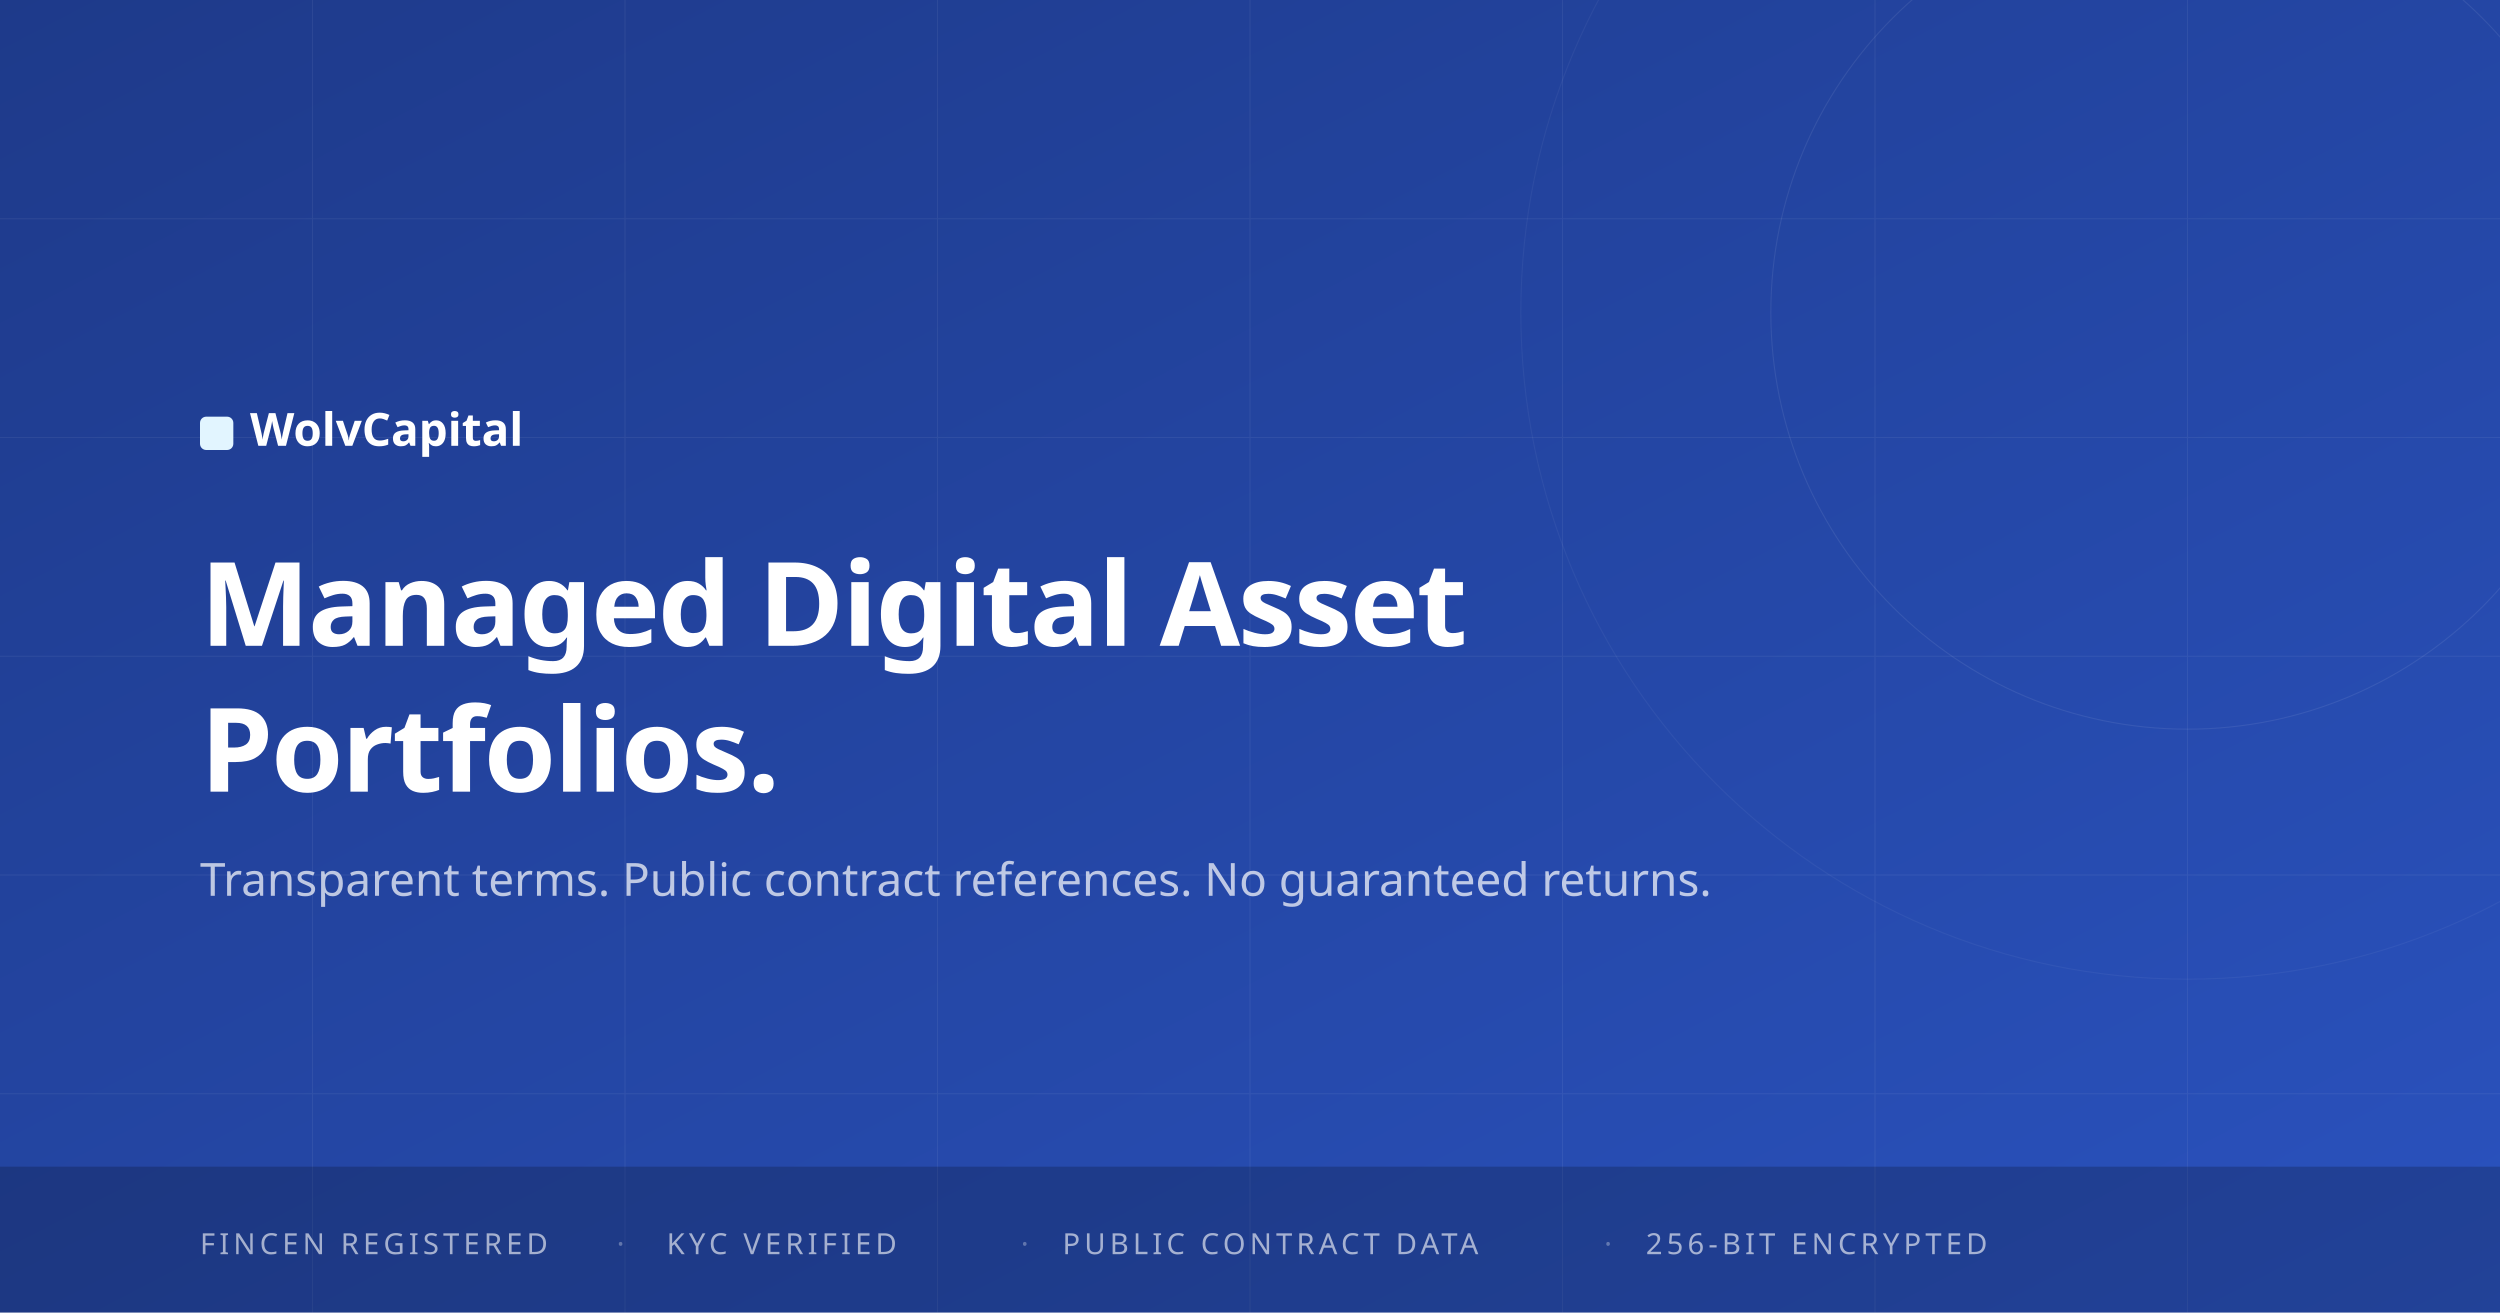
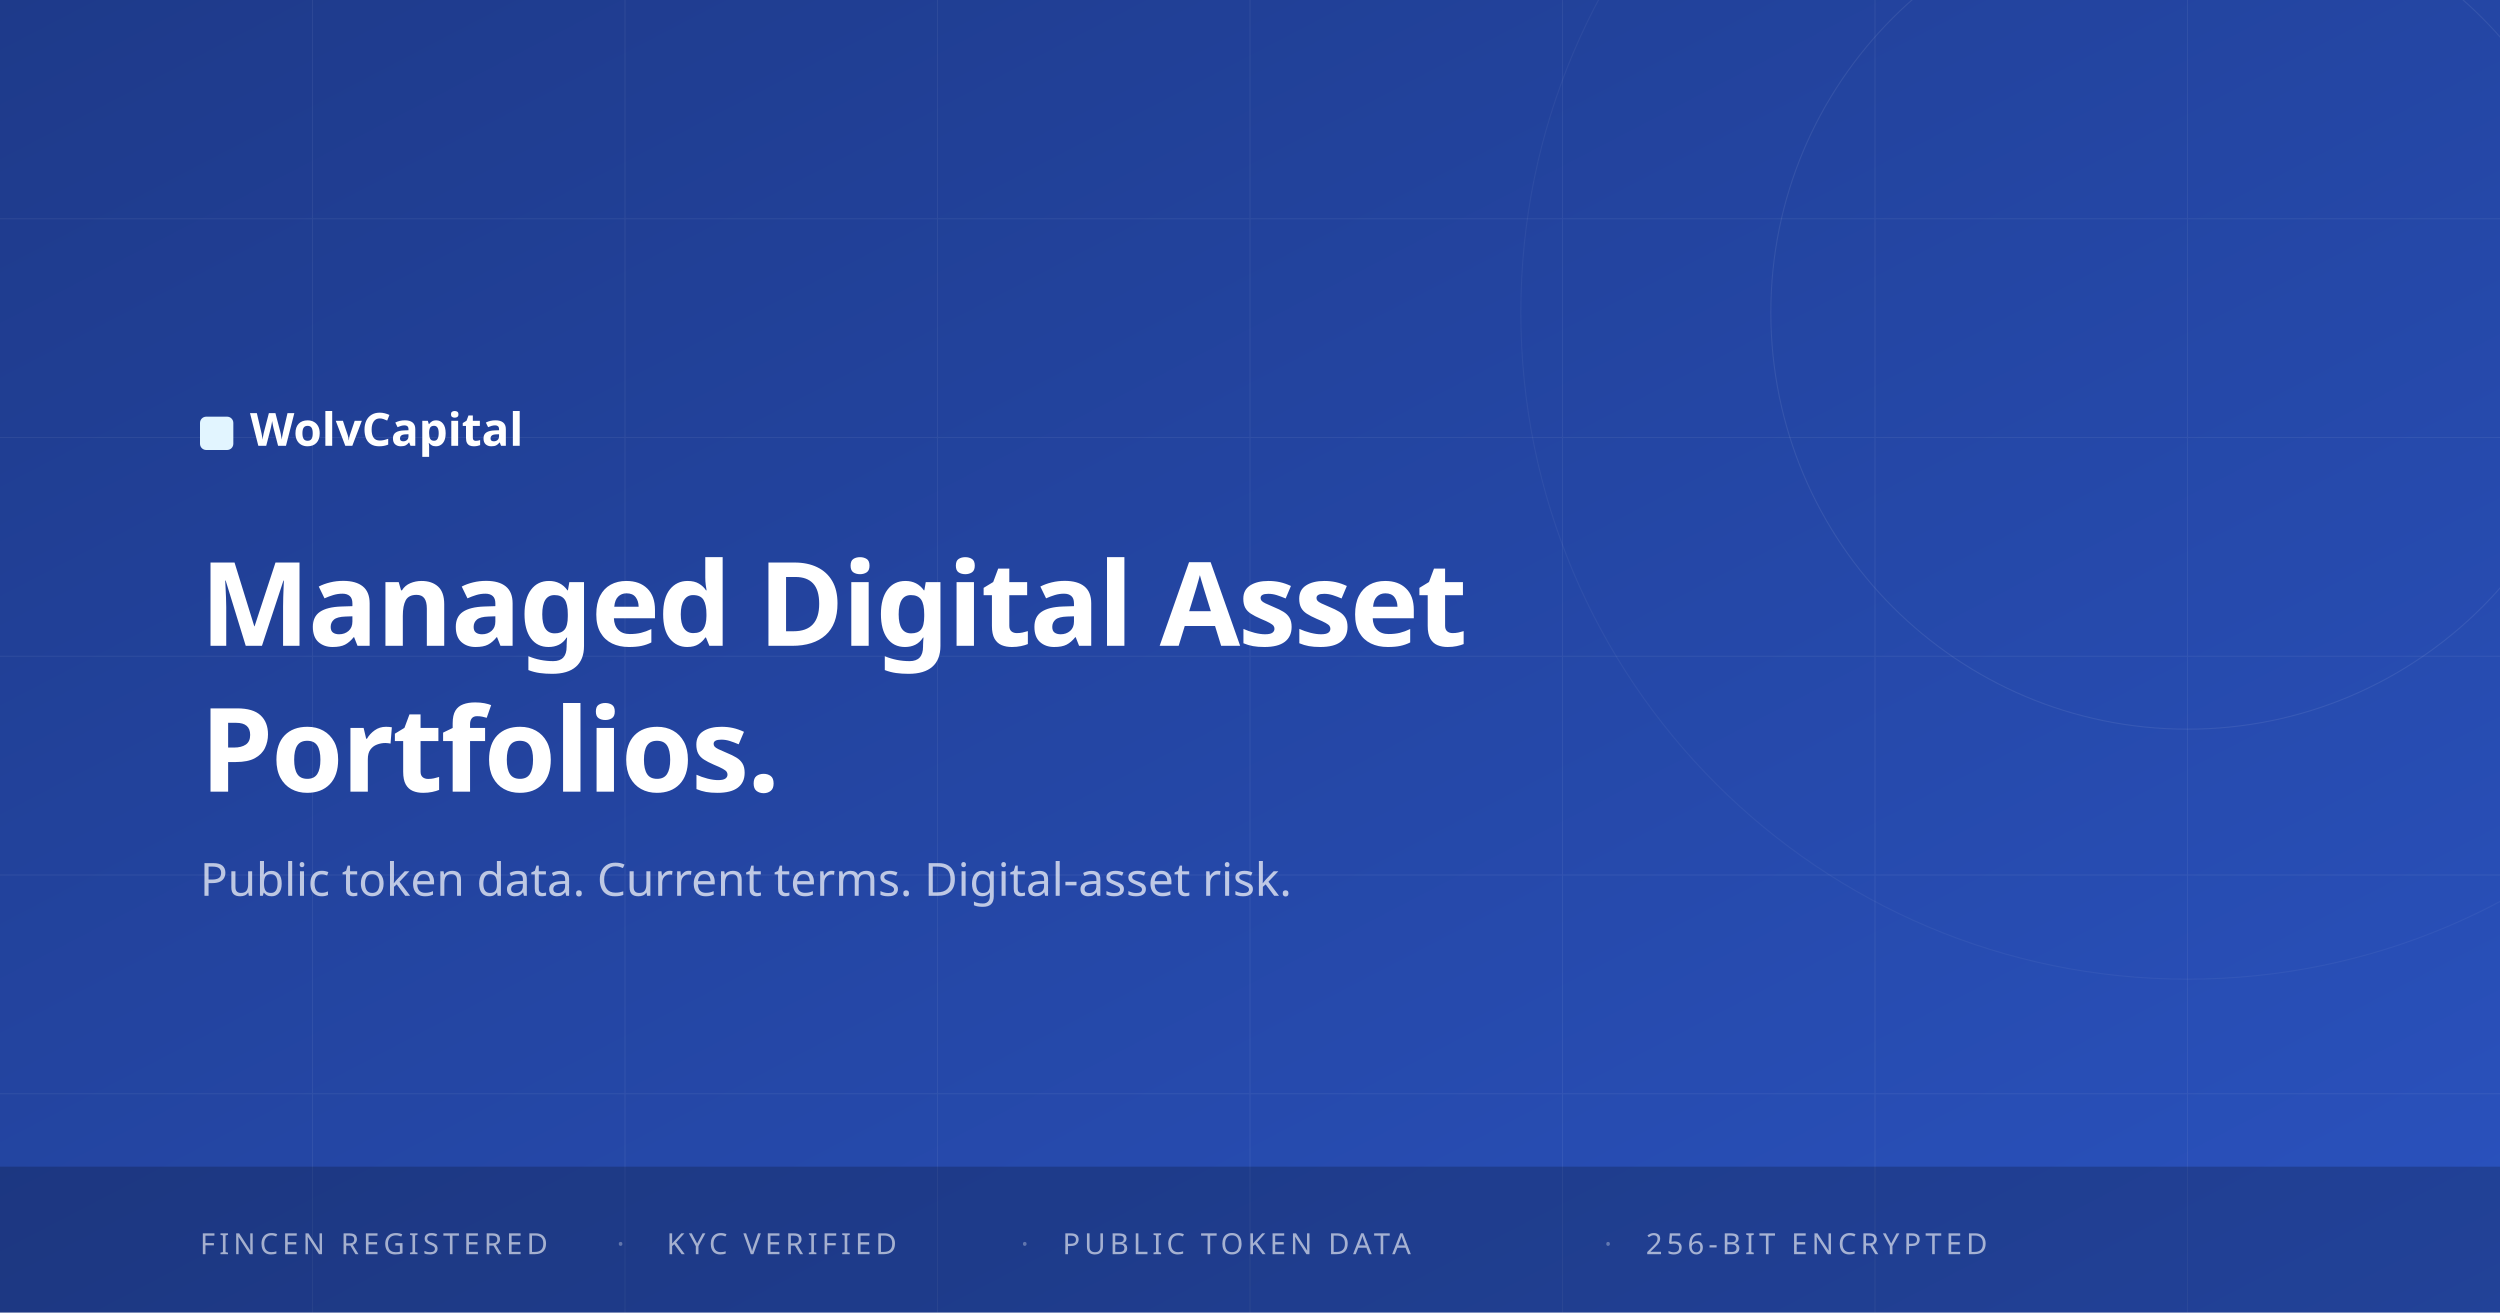
<svg xmlns="http://www.w3.org/2000/svg" width="1200" height="630" viewBox="0 0 1200 630">
  <defs>
    <linearGradient id="bg" x1="0%" y1="0%" x2="100%" y2="100%">
      <stop offset="0%" style="stop-color:#1E3A8A" />
      <stop offset="100%" style="stop-color:#2A52BE" />
    </linearGradient>
  </defs>
  <rect width="1200" height="630" fill="url(#bg)" />
  <g opacity="0.06" stroke="#ffffff" stroke-width="0.5">
    <line x1="0" y1="105" x2="1200" y2="105" />
    <line x1="0" y1="210" x2="1200" y2="210" />
    <line x1="0" y1="315" x2="1200" y2="315" />
    <line x1="0" y1="420" x2="1200" y2="420" />
    <line x1="0" y1="525" x2="1200" y2="525" />
    <line x1="150" y1="0" x2="150" y2="630" />
    <line x1="300" y1="0" x2="300" y2="630" />
    <line x1="450" y1="0" x2="450" y2="630" />
    <line x1="600" y1="0" x2="600" y2="630" />
    <line x1="750" y1="0" x2="750" y2="630" />
    <line x1="900" y1="0" x2="900" y2="630" />
    <line x1="1050" y1="0" x2="1050" y2="630" />
  </g>
  <circle cx="1050" cy="150" r="200" fill="none" stroke="#ffffff" stroke-width="0.5" opacity="0.08" />
  <circle cx="1050" cy="150" r="320" fill="none" stroke="#ffffff" stroke-width="0.5" opacity="0.05" />
  <rect x="96" y="200" width="16" height="16" rx="3" fill="#e2f5ff" />
  <text x="120" y="214" font-family="system-ui, sans-serif" font-size="22" font-weight="600" fill="#ffffff">WolvCapital</text>
  <text x="96" y="310" font-family="system-ui, sans-serif" font-size="56" font-weight="700" fill="#ffffff" letter-spacing="-1">Managed Digital Asset</text>
  <text x="96" y="380" font-family="system-ui, sans-serif" font-size="56" font-weight="700" fill="#ffffff" letter-spacing="-1">Portfolios.</text>
-   <text x="96" y="430" font-family="system-ui, sans-serif" font-size="22" fill="rgba(255,255,255,0.7)">Transparent terms. Public contract references. No guaranteed returns.</text>
+   <text x="96" y="430" font-family="system-ui, sans-serif" font-size="22" fill="rgba(255,255,255,0.7)">Public token data. Current terms. Digital-asset risk.</text>
  <rect x="0" y="560" width="1200" height="70" fill="rgba(0,0,0,0.2)" />
  <text x="96" y="602" font-family="system-ui, sans-serif" font-size="14" font-weight="500" fill="rgba(255,255,255,0.6)" letter-spacing="2">FINCEN REGISTERED</text>
  <text x="96" y="602" font-family="system-ui, sans-serif" font-size="14" fill="rgba(255,255,255,0.3)" dx="200">·</text>
  <text x="320" y="602" font-family="system-ui, sans-serif" font-size="14" font-weight="500" fill="rgba(255,255,255,0.6)" letter-spacing="2">KYC VERIFIED</text>
  <text x="320" y="602" font-family="system-ui, sans-serif" font-size="14" fill="rgba(255,255,255,0.3)" dx="170">·</text>
-   <text x="510" y="602" font-family="system-ui, sans-serif" font-size="14" font-weight="500" fill="rgba(255,255,255,0.6)" letter-spacing="2">PUBLIC CONTRACT DATA</text>
+   <text x="510" y="602" font-family="system-ui, sans-serif" font-size="14" font-weight="500" fill="rgba(255,255,255,0.6)" letter-spacing="2">PUBLIC TOKEN DATA</text>
  <text x="510" y="602" font-family="system-ui, sans-serif" font-size="14" fill="rgba(255,255,255,0.3)" dx="260">·</text>
  <text x="790" y="602" font-family="system-ui, sans-serif" font-size="14" font-weight="500" fill="rgba(255,255,255,0.6)" letter-spacing="2">256-BIT ENCRYPTED</text>
</svg>
